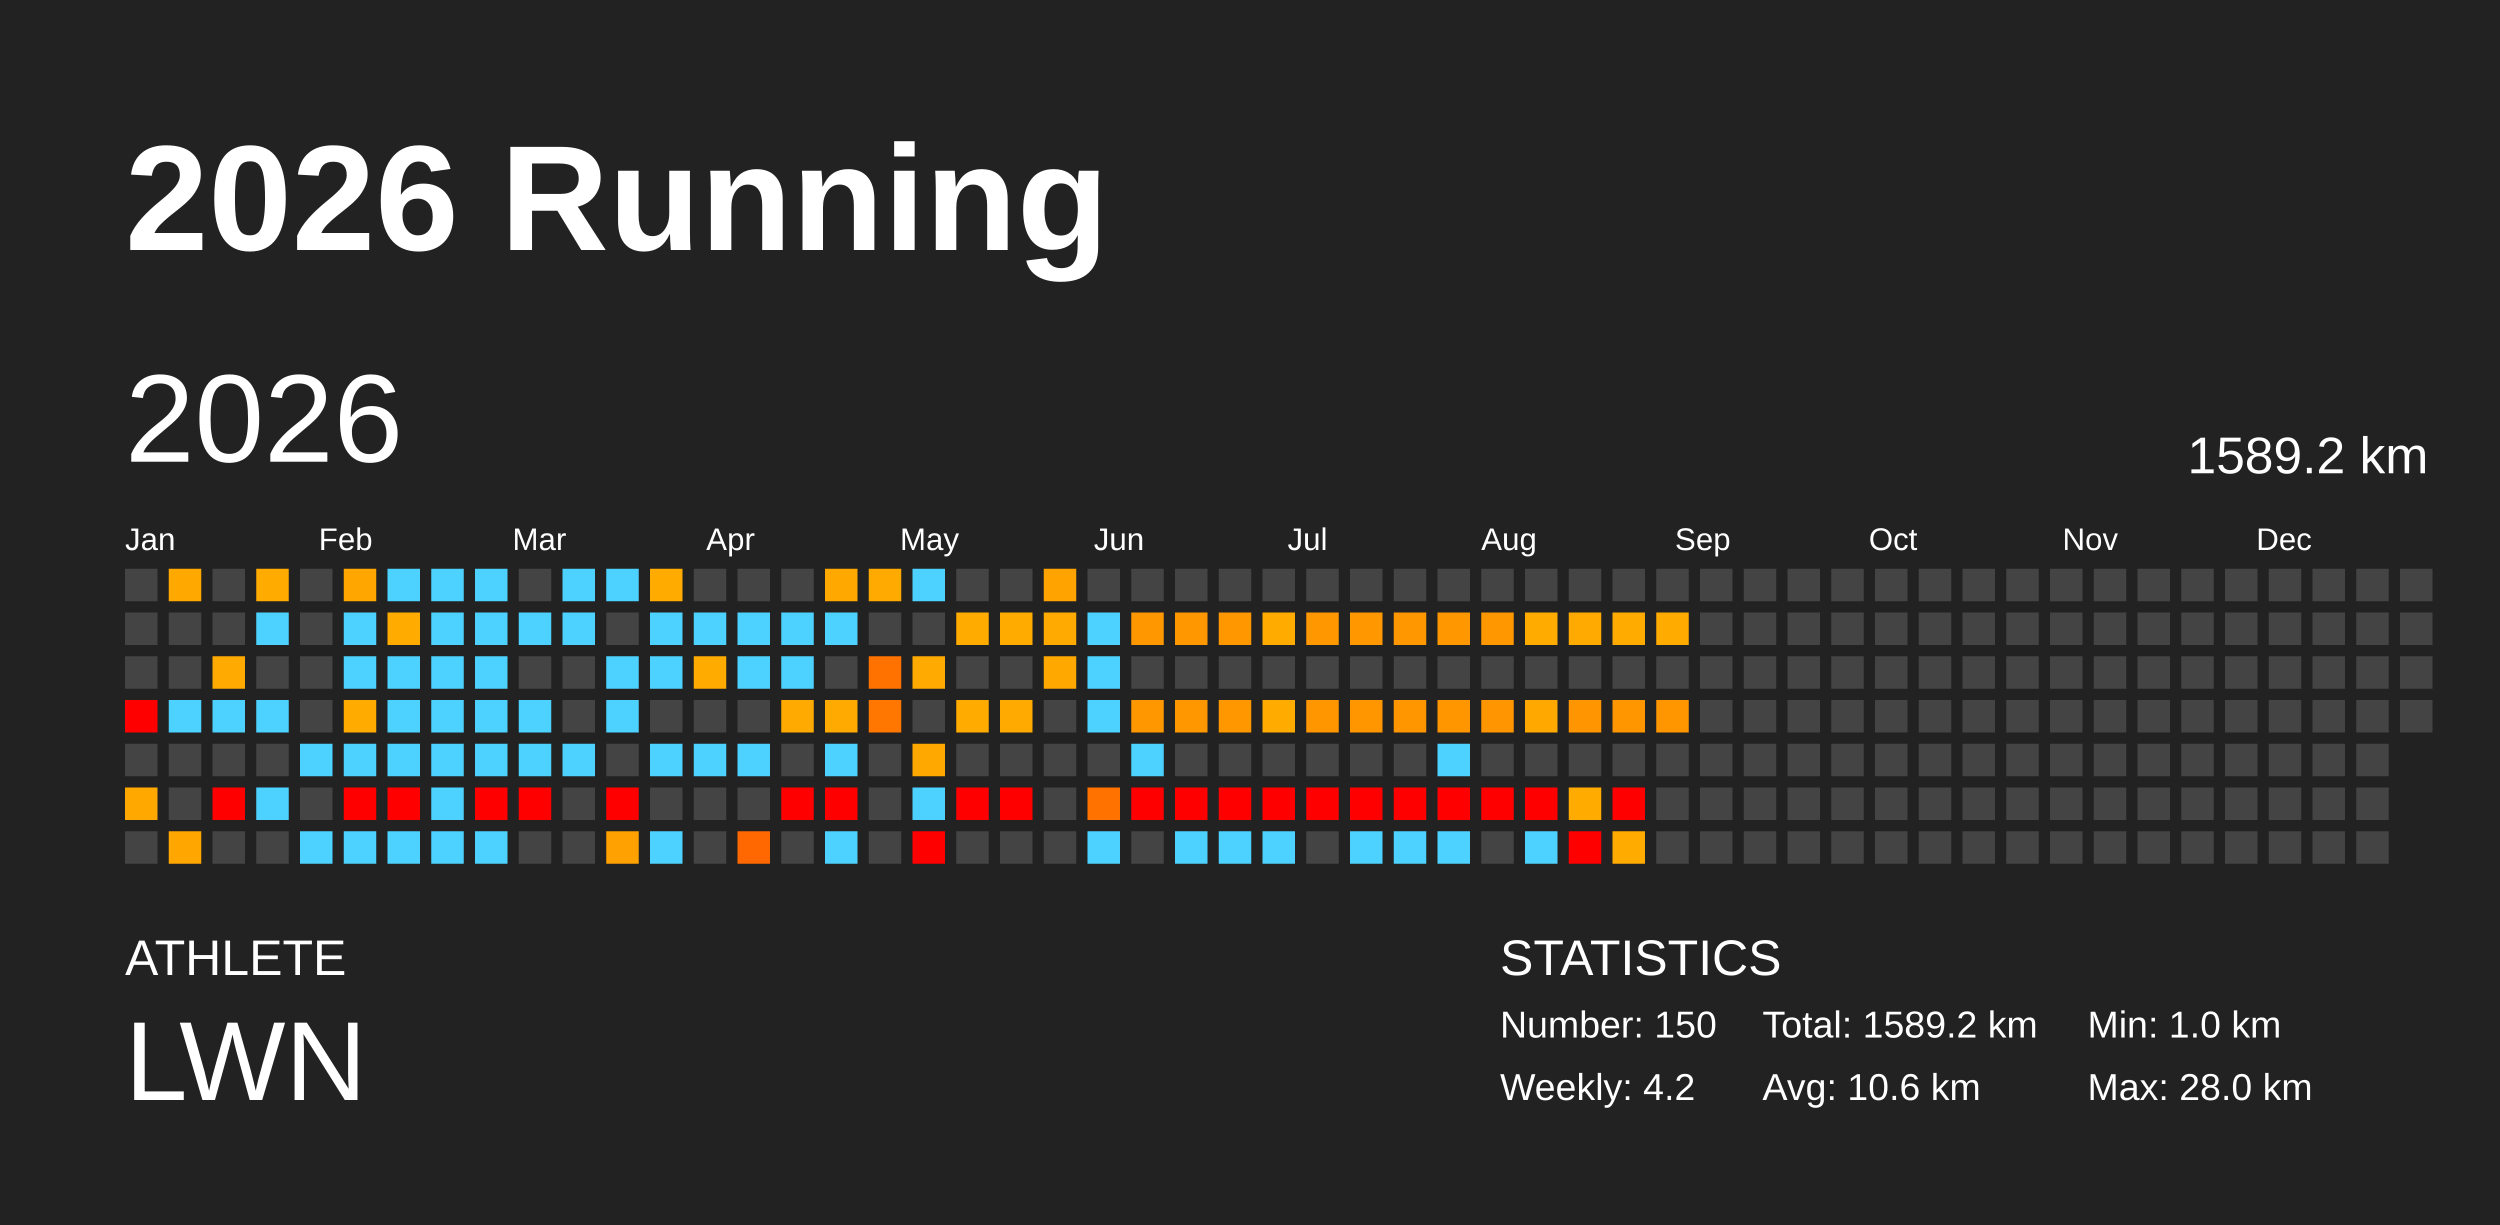
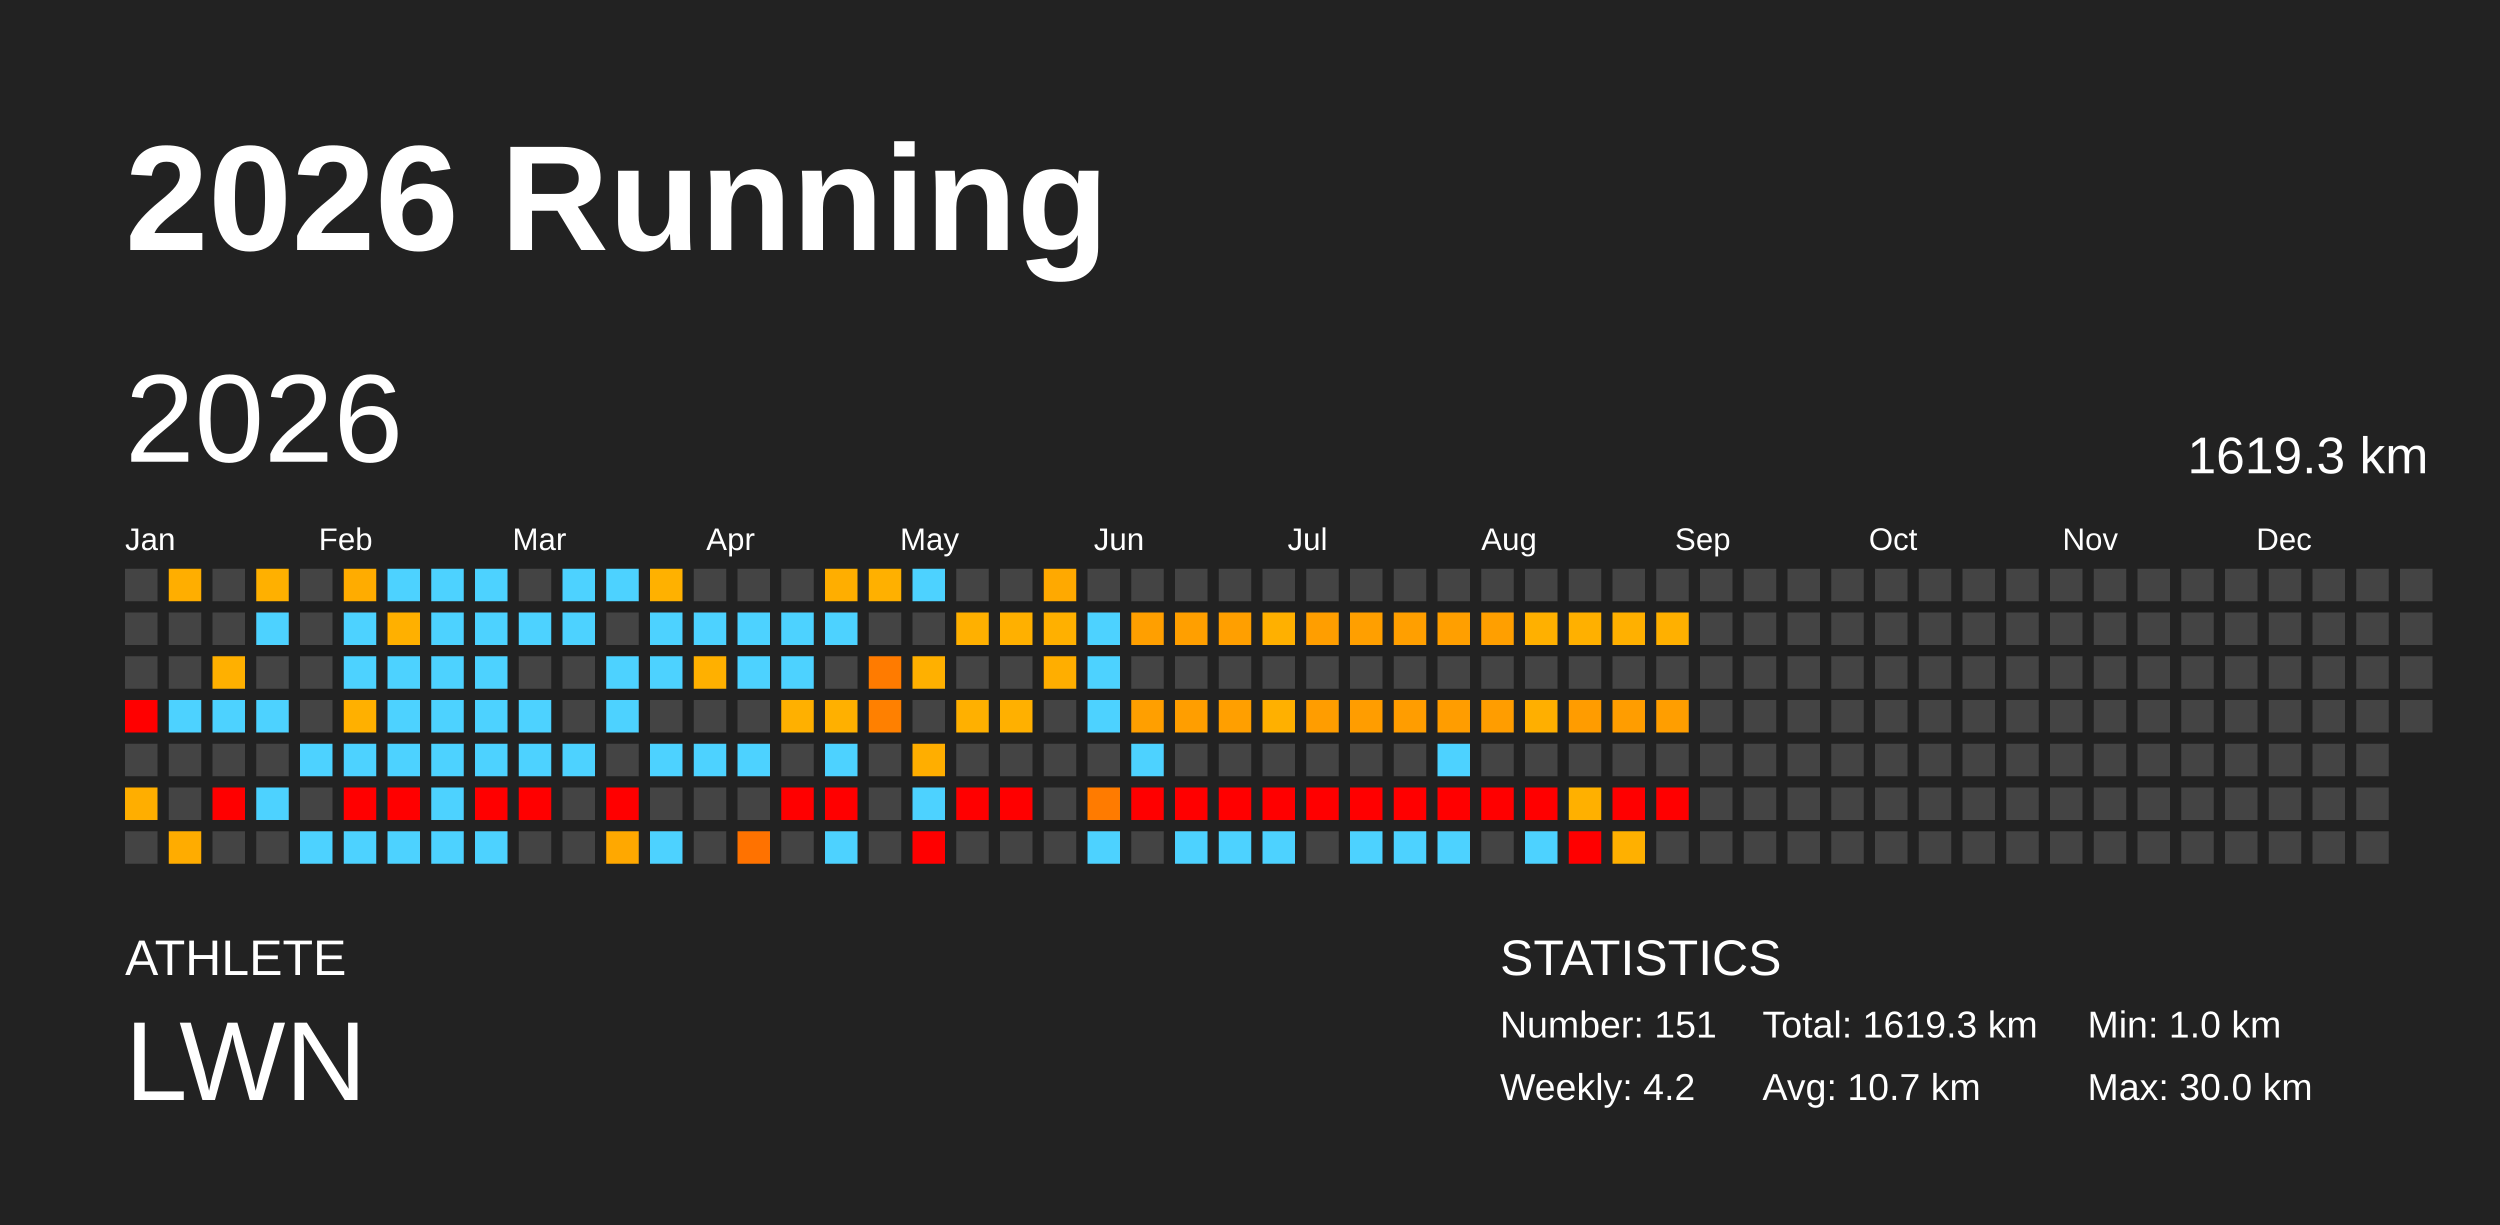
<svg xmlns="http://www.w3.org/2000/svg" baseProfile="full" height="98mm" version="1.1" viewBox="0,0,200,98" width="200mm">
  <defs />
  <rect fill="#222222" height="98" width="200" x="0" y="0" />
  <text fill="#FFFFFF" style="font-size:12px; font-family:Arial; font-weight:bold;" x="10" y="20">2026 Running</text>
  <text fill="#FFFFFF" style="font-size:4px; font-family:Arial" x="10" y="78">ATHLETE</text>
  <text fill="#FFFFFF" style="font-size:9px; font-family:Arial" x="10" y="88">LWN</text>
  <text fill="#FFFFFF" style="font-size:4px; font-family:Arial" x="120" y="78">STATISTICS</text>
-   <text fill="#FFFFFF" style="font-size:3px; font-family:Arial" x="120" y="83">Number: 150</text>
+   <text fill="#FFFFFF" style="font-size:3px; font-family:Arial" x="120" y="83">Number: 151</text>
  <text fill="#FFFFFF" style="font-size:3px; font-family:Arial" x="120" y="88">Weekly: 4.2</text>
-   <text fill="#FFFFFF" style="font-size:3px; font-family:Arial" x="141" y="83">Total: 1589.2 km</text>
-   <text fill="#FFFFFF" style="font-size:3px; font-family:Arial" x="141" y="88">Avg: 10.6 km</text>
+   <text fill="#FFFFFF" style="font-size:3px; font-family:Arial" x="141" y="83">Total: 1619.3 km</text>
+   <text fill="#FFFFFF" style="font-size:3px; font-family:Arial" x="141" y="88">Avg: 10.7 km</text>
  <text fill="#FFFFFF" style="font-size:3px; font-family:Arial" x="167" y="83">Min: 1.0 km</text>
-   <text fill="#FFFFFF" style="font-size:3px; font-family:Arial" x="167" y="88">Max: 28.0 km</text>
+   <text fill="#FFFFFF" style="font-size:3px; font-family:Arial" x="167" y="88">Max: 30.0 km</text>
  <text dominant-baseline="hanging" fill="#FFFFFF" style="font-size:10.0px; font-family:Arial;" x="10" y="30">2026</text>
-   <text dominant-baseline="hanging" fill="#FFFFFF" style="font-size:4.125px; font-family:Arial;" x="175" y="35">1589.2 km</text>
+   <text dominant-baseline="hanging" fill="#FFFFFF" style="font-size:4.125px; font-family:Arial;" x="175" y="35">1619.3 km</text>
  <text fill="#FFFFFF" style="font-size:2.5px; font-family:Arial" x="10.0" y="44">Jan</text>
  <text fill="#FFFFFF" style="font-size:2.5px; font-family:Arial" x="25.5" y="44">Feb</text>
  <text fill="#FFFFFF" style="font-size:2.5px; font-family:Arial" x="41.0" y="44">Mar</text>
  <text fill="#FFFFFF" style="font-size:2.5px; font-family:Arial" x="56.5" y="44">Apr</text>
  <text fill="#FFFFFF" style="font-size:2.5px; font-family:Arial" x="72.0" y="44">May</text>
  <text fill="#FFFFFF" style="font-size:2.5px; font-family:Arial" x="87.5" y="44">Jun</text>
  <text fill="#FFFFFF" style="font-size:2.5px; font-family:Arial" x="103.0" y="44">Jul</text>
  <text fill="#FFFFFF" style="font-size:2.5px; font-family:Arial" x="118.5" y="44">Aug</text>
  <text fill="#FFFFFF" style="font-size:2.5px; font-family:Arial" x="134.0" y="44">Sep</text>
  <text fill="#FFFFFF" style="font-size:2.5px; font-family:Arial" x="149.5" y="44">Oct</text>
  <text fill="#FFFFFF" style="font-size:2.5px; font-family:Arial" x="165.0" y="44">Nov</text>
  <text fill="#FFFFFF" style="font-size:2.5px; font-family:Arial" x="180.5" y="44">Dec</text>
  <rect fill="#444444" height="2.6" width="2.6" x="10.0" y="45.5" />
  <rect fill="#444444" height="2.6" width="2.6" x="10.0" y="49.0" />
  <rect fill="#444444" height="2.6" width="2.6" x="10.0" y="52.5" />
  <rect fill="red" height="2.6" width="2.6" x="10.0" y="56.0" />
  <rect fill="#444444" height="2.6" width="2.6" x="10.0" y="59.5" />
-   <rect fill="#ffa800" height="2.6" width="2.6" x="10.0" y="63.0" />
+   <rect fill="#ffae00" height="2.6" width="2.6" x="10.0" y="63.0" />
  <rect fill="#444444" height="2.6" width="2.6" x="10.0" y="66.5" />
-   <rect fill="#ffa800" height="2.6" width="2.6" x="13.5" y="45.5" />
+   <rect fill="#ffae00" height="2.6" width="2.6" x="13.5" y="45.5" />
  <rect fill="#444444" height="2.6" width="2.6" x="13.5" y="49.0" />
  <rect fill="#444444" height="2.6" width="2.6" x="13.5" y="52.5" />
  <rect fill="#4dd2ff" height="2.6" width="2.6" x="13.5" y="56.0" />
  <rect fill="#444444" height="2.6" width="2.6" x="13.5" y="59.5" />
  <rect fill="#444444" height="2.6" width="2.6" x="13.5" y="63.0" />
-   <rect fill="#ffa600" height="2.6" width="2.6" x="13.5" y="66.5" />
+   <rect fill="#ffac00" height="2.6" width="2.6" x="13.5" y="66.5" />
  <rect fill="#444444" height="2.6" width="2.6" x="17.0" y="45.5" />
  <rect fill="#444444" height="2.6" width="2.6" x="17.0" y="49.0" />
-   <rect fill="#ffaa00" height="2.6" width="2.6" x="17.0" y="52.5" />
+   <rect fill="#ffb000" height="2.6" width="2.6" x="17.0" y="52.5" />
  <rect fill="#4dd2ff" height="2.6" width="2.6" x="17.0" y="56.0" />
  <rect fill="#444444" height="2.6" width="2.6" x="17.0" y="59.5" />
  <rect fill="red" height="2.6" width="2.6" x="17.0" y="63.0" />
  <rect fill="#444444" height="2.6" width="2.6" x="17.0" y="66.5" />
-   <rect fill="#ffab00" height="2.6" width="2.6" x="20.5" y="45.5" />
+   <rect fill="#ffb000" height="2.6" width="2.6" x="20.5" y="45.5" />
  <rect fill="#4dd2ff" height="2.6" width="2.6" x="20.5" y="49.0" />
  <rect fill="#444444" height="2.6" width="2.6" x="20.5" y="52.5" />
  <rect fill="#4dd2ff" height="2.6" width="2.6" x="20.5" y="56.0" />
  <rect fill="#444444" height="2.6" width="2.6" x="20.5" y="59.5" />
  <rect fill="#4dd2ff" height="2.6" width="2.6" x="20.5" y="63.0" />
  <rect fill="#444444" height="2.6" width="2.6" x="20.5" y="66.5" />
  <rect fill="#444444" height="2.6" width="2.6" x="24.0" y="45.5" />
  <rect fill="#444444" height="2.6" width="2.6" x="24.0" y="49.0" />
  <rect fill="#444444" height="2.6" width="2.6" x="24.0" y="52.5" />
  <rect fill="#444444" height="2.6" width="2.6" x="24.0" y="56.0" />
  <rect fill="#4dd2ff" height="2.6" width="2.6" x="24.0" y="59.5" />
  <rect fill="#444444" height="2.6" width="2.6" x="24.0" y="63.0" />
  <rect fill="#4dd2ff" height="2.6" width="2.6" x="24.0" y="66.5" />
-   <rect fill="#ffa600" height="2.6" width="2.6" x="27.5" y="45.5" />
+   <rect fill="#ffac00" height="2.6" width="2.6" x="27.5" y="45.5" />
  <rect fill="#4dd2ff" height="2.6" width="2.6" x="27.5" y="49.0" />
  <rect fill="#4dd2ff" height="2.6" width="2.6" x="27.5" y="52.5" />
-   <rect fill="#ffab00" height="2.6" width="2.6" x="27.5" y="56.0" />
+   <rect fill="#ffb000" height="2.6" width="2.6" x="27.5" y="56.0" />
  <rect fill="#4dd2ff" height="2.6" width="2.6" x="27.5" y="59.5" />
  <rect fill="red" height="2.6" width="2.6" x="27.5" y="63.0" />
  <rect fill="#4dd2ff" height="2.6" width="2.6" x="27.5" y="66.5" />
  <rect fill="#4dd2ff" height="2.6" width="2.6" x="31.0" y="45.5" />
-   <rect fill="#ffab00" height="2.6" width="2.6" x="31.0" y="49.0" />
+   <rect fill="#ffb000" height="2.6" width="2.6" x="31.0" y="49.0" />
  <rect fill="#4dd2ff" height="2.6" width="2.6" x="31.0" y="52.5" />
  <rect fill="#4dd2ff" height="2.6" width="2.6" x="31.0" y="56.0" />
  <rect fill="#4dd2ff" height="2.6" width="2.6" x="31.0" y="59.5" />
  <rect fill="red" height="2.6" width="2.6" x="31.0" y="63.0" />
  <rect fill="#4dd2ff" height="2.6" width="2.6" x="31.0" y="66.5" />
  <rect fill="#4dd2ff" height="2.6" width="2.6" x="34.5" y="45.5" />
  <rect fill="#4dd2ff" height="2.6" width="2.6" x="34.5" y="49.0" />
  <rect fill="#4dd2ff" height="2.6" width="2.6" x="34.5" y="52.5" />
  <rect fill="#4dd2ff" height="2.6" width="2.6" x="34.5" y="56.0" />
  <rect fill="#4dd2ff" height="2.6" width="2.6" x="34.5" y="59.5" />
  <rect fill="#4dd2ff" height="2.6" width="2.6" x="34.5" y="63.0" />
  <rect fill="#4dd2ff" height="2.6" width="2.6" x="34.5" y="66.5" />
  <rect fill="#4dd2ff" height="2.6" width="2.6" x="38.0" y="45.5" />
  <rect fill="#4dd2ff" height="2.6" width="2.6" x="38.0" y="49.0" />
  <rect fill="#4dd2ff" height="2.6" width="2.6" x="38.0" y="52.5" />
  <rect fill="#4dd2ff" height="2.6" width="2.6" x="38.0" y="56.0" />
  <rect fill="#4dd2ff" height="2.6" width="2.6" x="38.0" y="59.5" />
  <rect fill="red" height="2.6" width="2.6" x="38.0" y="63.0" />
  <rect fill="#4dd2ff" height="2.6" width="2.6" x="38.0" y="66.5" />
  <rect fill="#444444" height="2.6" width="2.6" x="41.5" y="45.5" />
  <rect fill="#4dd2ff" height="2.6" width="2.6" x="41.5" y="49.0" />
  <rect fill="#444444" height="2.6" width="2.6" x="41.5" y="52.5" />
  <rect fill="#4dd2ff" height="2.6" width="2.6" x="41.5" y="56.0" />
  <rect fill="#4dd2ff" height="2.6" width="2.6" x="41.5" y="59.5" />
  <rect fill="red" height="2.6" width="2.6" x="41.5" y="63.0" />
  <rect fill="#444444" height="2.6" width="2.6" x="41.5" y="66.5" />
  <rect fill="#4dd2ff" height="2.6" width="2.6" x="45.0" y="45.5" />
  <rect fill="#4dd2ff" height="2.6" width="2.6" x="45.0" y="49.0" />
  <rect fill="#444444" height="2.6" width="2.6" x="45.0" y="52.5" />
  <rect fill="#444444" height="2.6" width="2.6" x="45.0" y="56.0" />
  <rect fill="#4dd2ff" height="2.6" width="2.6" x="45.0" y="59.5" />
  <rect fill="#444444" height="2.6" width="2.6" x="45.0" y="63.0" />
  <rect fill="#444444" height="2.6" width="2.6" x="45.0" y="66.5" />
  <rect fill="#4dd2ff" height="2.6" width="2.6" x="48.5" y="45.5" />
  <rect fill="#444444" height="2.6" width="2.6" x="48.5" y="49.0" />
  <rect fill="#4dd2ff" height="2.6" width="2.6" x="48.5" y="52.5" />
  <rect fill="#4dd2ff" height="2.6" width="2.6" x="48.5" y="56.0" />
  <rect fill="#444444" height="2.6" width="2.6" x="48.5" y="59.5" />
  <rect fill="red" height="2.6" width="2.6" x="48.5" y="63.0" />
-   <rect fill="#ffa100" height="2.6" width="2.6" x="48.5" y="66.5" />
-   <rect fill="#ffab00" height="2.6" width="2.6" x="52.0" y="45.5" />
+   <rect fill="#ffa800" height="2.6" width="2.6" x="48.5" y="66.5" />
+   <rect fill="#ffb100" height="2.6" width="2.6" x="52.0" y="45.5" />
  <rect fill="#4dd2ff" height="2.6" width="2.6" x="52.0" y="49.0" />
  <rect fill="#4dd2ff" height="2.6" width="2.6" x="52.0" y="52.5" />
  <rect fill="#444444" height="2.6" width="2.6" x="52.0" y="56.0" />
  <rect fill="#4dd2ff" height="2.6" width="2.6" x="52.0" y="59.5" />
  <rect fill="#444444" height="2.6" width="2.6" x="52.0" y="63.0" />
  <rect fill="#4dd2ff" height="2.6" width="2.6" x="52.0" y="66.5" />
  <rect fill="#444444" height="2.6" width="2.6" x="55.5" y="45.5" />
  <rect fill="#4dd2ff" height="2.6" width="2.6" x="55.5" y="49.0" />
-   <rect fill="#ffab00" height="2.6" width="2.6" x="55.5" y="52.5" />
+   <rect fill="#ffb000" height="2.6" width="2.6" x="55.5" y="52.5" />
  <rect fill="#444444" height="2.6" width="2.6" x="55.5" y="56.0" />
  <rect fill="#4dd2ff" height="2.6" width="2.6" x="55.5" y="59.5" />
  <rect fill="#444444" height="2.6" width="2.6" x="55.5" y="63.0" />
  <rect fill="#444444" height="2.6" width="2.6" x="55.5" y="66.5" />
  <rect fill="#444444" height="2.6" width="2.6" x="59.0" y="45.5" />
  <rect fill="#4dd2ff" height="2.6" width="2.6" x="59.0" y="49.0" />
  <rect fill="#4dd2ff" height="2.6" width="2.6" x="59.0" y="52.5" />
  <rect fill="#444444" height="2.6" width="2.6" x="59.0" y="56.0" />
  <rect fill="#4dd2ff" height="2.6" width="2.6" x="59.0" y="59.5" />
  <rect fill="#444444" height="2.6" width="2.6" x="59.0" y="63.0" />
-   <rect fill="#ff6800" height="2.6" width="2.6" x="59.0" y="66.5" />
+   <rect fill="#ff7200" height="2.6" width="2.6" x="59.0" y="66.5" />
  <rect fill="#444444" height="2.6" width="2.6" x="62.5" y="45.5" />
  <rect fill="#4dd2ff" height="2.6" width="2.6" x="62.5" y="49.0" />
  <rect fill="#4dd2ff" height="2.6" width="2.6" x="62.5" y="52.5" />
-   <rect fill="#ffaa00" height="2.6" width="2.6" x="62.5" y="56.0" />
+   <rect fill="#ffb000" height="2.6" width="2.6" x="62.5" y="56.0" />
  <rect fill="#444444" height="2.6" width="2.6" x="62.5" y="59.5" />
  <rect fill="red" height="2.6" width="2.6" x="62.5" y="63.0" />
  <rect fill="#444444" height="2.6" width="2.6" x="62.5" y="66.5" />
-   <rect fill="#ffa800" height="2.6" width="2.6" x="66.0" y="45.5" />
+   <rect fill="#ffae00" height="2.6" width="2.6" x="66.0" y="45.5" />
  <rect fill="#4dd2ff" height="2.6" width="2.6" x="66.0" y="49.0" />
  <rect fill="#444444" height="2.6" width="2.6" x="66.0" y="52.5" />
-   <rect fill="#ffaa00" height="2.6" width="2.6" x="66.0" y="56.0" />
+   <rect fill="#ffb000" height="2.6" width="2.6" x="66.0" y="56.0" />
  <rect fill="#4dd2ff" height="2.6" width="2.6" x="66.0" y="59.5" />
  <rect fill="red" height="2.6" width="2.6" x="66.0" y="63.0" />
  <rect fill="#4dd2ff" height="2.6" width="2.6" x="66.0" y="66.5" />
-   <rect fill="#ffaa00" height="2.6" width="2.6" x="69.5" y="45.5" />
+   <rect fill="#ffb000" height="2.6" width="2.6" x="69.5" y="45.5" />
  <rect fill="#444444" height="2.6" width="2.6" x="69.5" y="49.0" />
-   <rect fill="#ff7200" height="2.6" width="2.6" x="69.5" y="52.5" />
-   <rect fill="#ff7700" height="2.6" width="2.6" x="69.5" y="56.0" />
+   <rect fill="#ff7b00" height="2.6" width="2.6" x="69.5" y="52.5" />
+   <rect fill="#ff8000" height="2.6" width="2.6" x="69.5" y="56.0" />
  <rect fill="#444444" height="2.6" width="2.6" x="69.5" y="59.5" />
  <rect fill="#444444" height="2.6" width="2.6" x="69.5" y="63.0" />
  <rect fill="#444444" height="2.6" width="2.6" x="69.5" y="66.5" />
  <rect fill="#4dd2ff" height="2.6" width="2.6" x="73.0" y="45.5" />
  <rect fill="#444444" height="2.6" width="2.6" x="73.0" y="49.0" />
-   <rect fill="#ffaa00" height="2.6" width="2.6" x="73.0" y="52.5" />
+   <rect fill="#ffb000" height="2.6" width="2.6" x="73.0" y="52.5" />
  <rect fill="#444444" height="2.6" width="2.6" x="73.0" y="56.0" />
-   <rect fill="#ffa800" height="2.6" width="2.6" x="73.0" y="59.5" />
+   <rect fill="#ffae00" height="2.6" width="2.6" x="73.0" y="59.5" />
  <rect fill="#4dd2ff" height="2.6" width="2.6" x="73.0" y="63.0" />
  <rect fill="red" height="2.6" width="2.6" x="73.0" y="66.5" />
  <rect fill="#444444" height="2.6" width="2.6" x="76.5" y="45.5" />
-   <rect fill="#ffab00" height="2.6" width="2.6" x="76.5" y="49.0" />
+   <rect fill="#ffb000" height="2.6" width="2.6" x="76.5" y="49.0" />
  <rect fill="#444444" height="2.6" width="2.6" x="76.5" y="52.5" />
-   <rect fill="#ffab00" height="2.6" width="2.6" x="76.5" y="56.0" />
+   <rect fill="#ffb000" height="2.6" width="2.6" x="76.5" y="56.0" />
  <rect fill="#444444" height="2.6" width="2.6" x="76.5" y="59.5" />
  <rect fill="red" height="2.6" width="2.6" x="76.5" y="63.0" />
  <rect fill="#444444" height="2.6" width="2.6" x="76.5" y="66.5" />
  <rect fill="#444444" height="2.6" width="2.6" x="80.0" y="45.5" />
-   <rect fill="#ffab00" height="2.6" width="2.6" x="80.0" y="49.0" />
+   <rect fill="#ffb000" height="2.6" width="2.6" x="80.0" y="49.0" />
  <rect fill="#444444" height="2.6" width="2.6" x="80.0" y="52.5" />
-   <rect fill="#ffaa00" height="2.6" width="2.6" x="80.0" y="56.0" />
+   <rect fill="#ffb000" height="2.6" width="2.6" x="80.0" y="56.0" />
  <rect fill="#444444" height="2.6" width="2.6" x="80.0" y="59.5" />
  <rect fill="red" height="2.6" width="2.6" x="80.0" y="63.0" />
  <rect fill="#444444" height="2.6" width="2.6" x="80.0" y="66.5" />
-   <rect fill="#ffa300" height="2.6" width="2.6" x="83.5" y="45.5" />
-   <rect fill="#ffaa00" height="2.6" width="2.6" x="83.5" y="49.0" />
-   <rect fill="#ffa800" height="2.6" width="2.6" x="83.5" y="52.5" />
+   <rect fill="#ffa900" height="2.6" width="2.6" x="83.5" y="45.5" />
+   <rect fill="#ffb000" height="2.6" width="2.6" x="83.5" y="49.0" />
+   <rect fill="#ffae00" height="2.6" width="2.6" x="83.5" y="52.5" />
  <rect fill="#444444" height="2.6" width="2.6" x="83.5" y="56.0" />
  <rect fill="#444444" height="2.6" width="2.6" x="83.5" y="59.5" />
  <rect fill="#444444" height="2.6" width="2.6" x="83.5" y="63.0" />
  <rect fill="#444444" height="2.6" width="2.6" x="83.5" y="66.5" />
  <rect fill="#444444" height="2.6" width="2.6" x="87.0" y="45.5" />
  <rect fill="#4dd2ff" height="2.6" width="2.6" x="87.0" y="49.0" />
  <rect fill="#4dd2ff" height="2.6" width="2.6" x="87.0" y="52.5" />
  <rect fill="#4dd2ff" height="2.6" width="2.6" x="87.0" y="56.0" />
  <rect fill="#444444" height="2.6" width="2.6" x="87.0" y="59.5" />
-   <rect fill="#ff7200" height="2.6" width="2.6" x="87.0" y="63.0" />
+   <rect fill="#ff7b00" height="2.6" width="2.6" x="87.0" y="63.0" />
  <rect fill="#4dd2ff" height="2.6" width="2.6" x="87.0" y="66.5" />
  <rect fill="#444444" height="2.6" width="2.6" x="90.5" y="45.5" />
-   <rect fill="#ff9700" height="2.6" width="2.6" x="90.5" y="49.0" />
+   <rect fill="#ff9f00" height="2.6" width="2.6" x="90.5" y="49.0" />
  <rect fill="#444444" height="2.6" width="2.6" x="90.5" y="52.5" />
-   <rect fill="#ff9800" height="2.6" width="2.6" x="90.5" y="56.0" />
+   <rect fill="#ff9f00" height="2.6" width="2.6" x="90.5" y="56.0" />
  <rect fill="#4dd2ff" height="2.6" width="2.6" x="90.5" y="59.5" />
  <rect fill="red" height="2.6" width="2.6" x="90.5" y="63.0" />
  <rect fill="#444444" height="2.6" width="2.6" x="90.5" y="66.5" />
  <rect fill="#444444" height="2.6" width="2.6" x="94.0" y="45.5" />
-   <rect fill="#ff9800" height="2.6" width="2.6" x="94.0" y="49.0" />
+   <rect fill="#ff9f00" height="2.6" width="2.6" x="94.0" y="49.0" />
  <rect fill="#444444" height="2.6" width="2.6" x="94.0" y="52.5" />
-   <rect fill="#ff9700" height="2.6" width="2.6" x="94.0" y="56.0" />
+   <rect fill="#ff9e00" height="2.6" width="2.6" x="94.0" y="56.0" />
  <rect fill="#444444" height="2.6" width="2.6" x="94.0" y="59.5" />
  <rect fill="red" height="2.6" width="2.6" x="94.0" y="63.0" />
  <rect fill="#4dd2ff" height="2.6" width="2.6" x="94.0" y="66.5" />
  <rect fill="#444444" height="2.6" width="2.6" x="97.5" y="45.5" />
-   <rect fill="#ff9800" height="2.6" width="2.6" x="97.5" y="49.0" />
+   <rect fill="#ff9f00" height="2.6" width="2.6" x="97.5" y="49.0" />
  <rect fill="#444444" height="2.6" width="2.6" x="97.5" y="52.5" />
-   <rect fill="#ff9800" height="2.6" width="2.6" x="97.5" y="56.0" />
+   <rect fill="#ff9f00" height="2.6" width="2.6" x="97.5" y="56.0" />
  <rect fill="#444444" height="2.6" width="2.6" x="97.5" y="59.5" />
  <rect fill="red" height="2.6" width="2.6" x="97.5" y="63.0" />
  <rect fill="#4dd2ff" height="2.6" width="2.6" x="97.5" y="66.5" />
  <rect fill="#444444" height="2.6" width="2.6" x="101.0" y="45.5" />
-   <rect fill="#ffab00" height="2.6" width="2.6" x="101.0" y="49.0" />
+   <rect fill="#ffb000" height="2.6" width="2.6" x="101.0" y="49.0" />
  <rect fill="#444444" height="2.6" width="2.6" x="101.0" y="52.5" />
-   <rect fill="#ffab00" height="2.6" width="2.6" x="101.0" y="56.0" />
+   <rect fill="#ffb000" height="2.6" width="2.6" x="101.0" y="56.0" />
  <rect fill="#444444" height="2.6" width="2.6" x="101.0" y="59.5" />
  <rect fill="red" height="2.6" width="2.6" x="101.0" y="63.0" />
  <rect fill="#4dd2ff" height="2.6" width="2.6" x="101.0" y="66.5" />
  <rect fill="#444444" height="2.6" width="2.6" x="104.5" y="45.5" />
-   <rect fill="#ff9700" height="2.6" width="2.6" x="104.5" y="49.0" />
+   <rect fill="#ff9e00" height="2.6" width="2.6" x="104.5" y="49.0" />
  <rect fill="#444444" height="2.6" width="2.6" x="104.5" y="52.5" />
-   <rect fill="#ff9600" height="2.6" width="2.6" x="104.5" y="56.0" />
+   <rect fill="#ff9d00" height="2.6" width="2.6" x="104.5" y="56.0" />
  <rect fill="#444444" height="2.6" width="2.6" x="104.5" y="59.5" />
  <rect fill="red" height="2.6" width="2.6" x="104.5" y="63.0" />
  <rect fill="#444444" height="2.6" width="2.6" x="104.5" y="66.5" />
  <rect fill="#444444" height="2.6" width="2.6" x="108.0" y="45.5" />
-   <rect fill="#ff9800" height="2.6" width="2.6" x="108.0" y="49.0" />
+   <rect fill="#ff9f00" height="2.6" width="2.6" x="108.0" y="49.0" />
  <rect fill="#444444" height="2.6" width="2.6" x="108.0" y="52.5" />
-   <rect fill="#ff9600" height="2.6" width="2.6" x="108.0" y="56.0" />
+   <rect fill="#ff9d00" height="2.6" width="2.6" x="108.0" y="56.0" />
  <rect fill="#444444" height="2.6" width="2.6" x="108.0" y="59.5" />
  <rect fill="red" height="2.6" width="2.6" x="108.0" y="63.0" />
  <rect fill="#4dd2ff" height="2.6" width="2.6" x="108.0" y="66.5" />
  <rect fill="#444444" height="2.6" width="2.6" x="111.5" y="45.5" />
-   <rect fill="#ff9800" height="2.6" width="2.6" x="111.5" y="49.0" />
+   <rect fill="#ff9f00" height="2.6" width="2.6" x="111.5" y="49.0" />
  <rect fill="#444444" height="2.6" width="2.6" x="111.5" y="52.5" />
-   <rect fill="#ff9600" height="2.6" width="2.6" x="111.5" y="56.0" />
+   <rect fill="#ff9d00" height="2.6" width="2.6" x="111.5" y="56.0" />
  <rect fill="#444444" height="2.6" width="2.6" x="111.5" y="59.5" />
  <rect fill="red" height="2.6" width="2.6" x="111.5" y="63.0" />
  <rect fill="#4dd2ff" height="2.6" width="2.6" x="111.5" y="66.5" />
  <rect fill="#444444" height="2.6" width="2.6" x="115.0" y="45.5" />
-   <rect fill="#ff9800" height="2.6" width="2.6" x="115.0" y="49.0" />
+   <rect fill="#ff9f00" height="2.6" width="2.6" x="115.0" y="49.0" />
  <rect fill="#444444" height="2.6" width="2.6" x="115.0" y="52.5" />
-   <rect fill="#ff9600" height="2.6" width="2.6" x="115.0" y="56.0" />
+   <rect fill="#ff9d00" height="2.6" width="2.6" x="115.0" y="56.0" />
  <rect fill="#4dd2ff" height="2.6" width="2.6" x="115.0" y="59.5" />
  <rect fill="red" height="2.6" width="2.6" x="115.0" y="63.0" />
  <rect fill="#4dd2ff" height="2.6" width="2.6" x="115.0" y="66.5" />
  <rect fill="#444444" height="2.6" width="2.6" x="118.5" y="45.5" />
-   <rect fill="#ff9800" height="2.6" width="2.6" x="118.5" y="49.0" />
+   <rect fill="#ff9f00" height="2.6" width="2.6" x="118.5" y="49.0" />
  <rect fill="#444444" height="2.6" width="2.6" x="118.5" y="52.5" />
-   <rect fill="#ff9500" height="2.6" width="2.6" x="118.5" y="56.0" />
+   <rect fill="#ff9d00" height="2.6" width="2.6" x="118.5" y="56.0" />
  <rect fill="#444444" height="2.6" width="2.6" x="118.5" y="59.5" />
  <rect fill="red" height="2.6" width="2.6" x="118.5" y="63.0" />
  <rect fill="#444444" height="2.6" width="2.6" x="118.5" y="66.5" />
  <rect fill="#444444" height="2.6" width="2.6" x="122.0" y="45.5" />
-   <rect fill="#ffab00" height="2.6" width="2.6" x="122.0" y="49.0" />
+   <rect fill="#ffb000" height="2.6" width="2.6" x="122.0" y="49.0" />
  <rect fill="#444444" height="2.6" width="2.6" x="122.0" y="52.5" />
-   <rect fill="#ffa900" height="2.6" width="2.6" x="122.0" y="56.0" />
+   <rect fill="#ffaf00" height="2.6" width="2.6" x="122.0" y="56.0" />
  <rect fill="#444444" height="2.6" width="2.6" x="122.0" y="59.5" />
  <rect fill="red" height="2.6" width="2.6" x="122.0" y="63.0" />
  <rect fill="#4dd2ff" height="2.6" width="2.6" x="122.0" y="66.5" />
  <rect fill="#444444" height="2.6" width="2.6" x="125.5" y="45.5" />
-   <rect fill="#ffaa00" height="2.6" width="2.6" x="125.5" y="49.0" />
+   <rect fill="#ffb000" height="2.6" width="2.6" x="125.5" y="49.0" />
  <rect fill="#444444" height="2.6" width="2.6" x="125.5" y="52.5" />
-   <rect fill="#ff9500" height="2.6" width="2.6" x="125.5" y="56.0" />
+   <rect fill="#ff9c00" height="2.6" width="2.6" x="125.5" y="56.0" />
  <rect fill="#444444" height="2.6" width="2.6" x="125.5" y="59.5" />
-   <rect fill="#ffab00" height="2.6" width="2.6" x="125.5" y="63.0" />
+   <rect fill="#ffb000" height="2.6" width="2.6" x="125.5" y="63.0" />
  <rect fill="red" height="2.6" width="2.6" x="125.5" y="66.5" />
  <rect fill="#444444" height="2.6" width="2.6" x="129.0" y="45.5" />
-   <rect fill="#ffab00" height="2.6" width="2.6" x="129.0" y="49.0" />
+   <rect fill="#ffb000" height="2.6" width="2.6" x="129.0" y="49.0" />
  <rect fill="#444444" height="2.6" width="2.6" x="129.0" y="52.5" />
-   <rect fill="#ff9600" height="2.6" width="2.6" x="129.0" y="56.0" />
+   <rect fill="#ff9d00" height="2.6" width="2.6" x="129.0" y="56.0" />
  <rect fill="#444444" height="2.6" width="2.6" x="129.0" y="59.5" />
  <rect fill="red" height="2.6" width="2.6" x="129.0" y="63.0" />
-   <rect fill="#ffab00" height="2.6" width="2.6" x="129.0" y="66.5" />
+   <rect fill="#ffb000" height="2.6" width="2.6" x="129.0" y="66.5" />
  <rect fill="#444444" height="2.6" width="2.6" x="132.5" y="45.5" />
-   <rect fill="#ffab00" height="2.6" width="2.6" x="132.5" y="49.0" />
+   <rect fill="#ffb000" height="2.6" width="2.6" x="132.5" y="49.0" />
  <rect fill="#444444" height="2.6" width="2.6" x="132.5" y="52.5" />
-   <rect fill="#ff9600" height="2.6" width="2.6" x="132.5" y="56.0" />
+   <rect fill="#ff9e00" height="2.6" width="2.6" x="132.5" y="56.0" />
  <rect fill="#444444" height="2.6" width="2.6" x="132.5" y="59.5" />
-   <rect fill="#444444" height="2.6" width="2.6" x="132.5" y="63.0" />
+   <rect fill="red" height="2.6" width="2.6" x="132.5" y="63.0" />
  <rect fill="#444444" height="2.6" width="2.6" x="132.5" y="66.5" />
  <rect fill="#444444" height="2.6" width="2.6" x="136.0" y="45.5" />
  <rect fill="#444444" height="2.6" width="2.6" x="136.0" y="49.0" />
  <rect fill="#444444" height="2.6" width="2.6" x="136.0" y="52.5" />
  <rect fill="#444444" height="2.6" width="2.6" x="136.0" y="56.0" />
  <rect fill="#444444" height="2.6" width="2.6" x="136.0" y="59.5" />
  <rect fill="#444444" height="2.6" width="2.6" x="136.0" y="63.0" />
  <rect fill="#444444" height="2.6" width="2.6" x="136.0" y="66.5" />
  <rect fill="#444444" height="2.6" width="2.6" x="139.5" y="45.5" />
  <rect fill="#444444" height="2.6" width="2.6" x="139.5" y="49.0" />
  <rect fill="#444444" height="2.6" width="2.6" x="139.5" y="52.5" />
  <rect fill="#444444" height="2.6" width="2.6" x="139.5" y="56.0" />
  <rect fill="#444444" height="2.6" width="2.6" x="139.5" y="59.5" />
  <rect fill="#444444" height="2.6" width="2.6" x="139.5" y="63.0" />
  <rect fill="#444444" height="2.6" width="2.6" x="139.5" y="66.5" />
  <rect fill="#444444" height="2.6" width="2.6" x="143.0" y="45.5" />
  <rect fill="#444444" height="2.6" width="2.6" x="143.0" y="49.0" />
  <rect fill="#444444" height="2.6" width="2.6" x="143.0" y="52.5" />
  <rect fill="#444444" height="2.6" width="2.6" x="143.0" y="56.0" />
  <rect fill="#444444" height="2.6" width="2.6" x="143.0" y="59.5" />
  <rect fill="#444444" height="2.6" width="2.6" x="143.0" y="63.0" />
  <rect fill="#444444" height="2.6" width="2.6" x="143.0" y="66.5" />
  <rect fill="#444444" height="2.6" width="2.6" x="146.5" y="45.5" />
  <rect fill="#444444" height="2.6" width="2.6" x="146.5" y="49.0" />
  <rect fill="#444444" height="2.6" width="2.6" x="146.5" y="52.5" />
  <rect fill="#444444" height="2.6" width="2.6" x="146.5" y="56.0" />
  <rect fill="#444444" height="2.6" width="2.6" x="146.5" y="59.5" />
  <rect fill="#444444" height="2.6" width="2.6" x="146.5" y="63.0" />
  <rect fill="#444444" height="2.6" width="2.6" x="146.5" y="66.5" />
  <rect fill="#444444" height="2.6" width="2.6" x="150.0" y="45.5" />
  <rect fill="#444444" height="2.6" width="2.6" x="150.0" y="49.0" />
  <rect fill="#444444" height="2.6" width="2.6" x="150.0" y="52.5" />
  <rect fill="#444444" height="2.6" width="2.6" x="150.0" y="56.0" />
  <rect fill="#444444" height="2.6" width="2.6" x="150.0" y="59.5" />
  <rect fill="#444444" height="2.6" width="2.6" x="150.0" y="63.0" />
  <rect fill="#444444" height="2.6" width="2.6" x="150.0" y="66.5" />
  <rect fill="#444444" height="2.6" width="2.6" x="153.5" y="45.5" />
  <rect fill="#444444" height="2.6" width="2.6" x="153.5" y="49.0" />
  <rect fill="#444444" height="2.6" width="2.6" x="153.5" y="52.5" />
  <rect fill="#444444" height="2.6" width="2.6" x="153.5" y="56.0" />
  <rect fill="#444444" height="2.6" width="2.6" x="153.5" y="59.5" />
  <rect fill="#444444" height="2.6" width="2.6" x="153.5" y="63.0" />
  <rect fill="#444444" height="2.6" width="2.6" x="153.5" y="66.5" />
  <rect fill="#444444" height="2.6" width="2.6" x="157.0" y="45.5" />
  <rect fill="#444444" height="2.6" width="2.6" x="157.0" y="49.0" />
  <rect fill="#444444" height="2.6" width="2.6" x="157.0" y="52.5" />
  <rect fill="#444444" height="2.6" width="2.6" x="157.0" y="56.0" />
  <rect fill="#444444" height="2.6" width="2.6" x="157.0" y="59.5" />
  <rect fill="#444444" height="2.6" width="2.6" x="157.0" y="63.0" />
  <rect fill="#444444" height="2.6" width="2.6" x="157.0" y="66.5" />
  <rect fill="#444444" height="2.6" width="2.6" x="160.5" y="45.5" />
  <rect fill="#444444" height="2.6" width="2.6" x="160.5" y="49.0" />
  <rect fill="#444444" height="2.6" width="2.6" x="160.5" y="52.5" />
  <rect fill="#444444" height="2.6" width="2.6" x="160.5" y="56.0" />
  <rect fill="#444444" height="2.6" width="2.6" x="160.5" y="59.5" />
  <rect fill="#444444" height="2.6" width="2.6" x="160.5" y="63.0" />
  <rect fill="#444444" height="2.6" width="2.6" x="160.5" y="66.5" />
  <rect fill="#444444" height="2.6" width="2.6" x="164.0" y="45.5" />
  <rect fill="#444444" height="2.6" width="2.6" x="164.0" y="49.0" />
  <rect fill="#444444" height="2.6" width="2.6" x="164.0" y="52.5" />
  <rect fill="#444444" height="2.6" width="2.6" x="164.0" y="56.0" />
  <rect fill="#444444" height="2.6" width="2.6" x="164.0" y="59.5" />
  <rect fill="#444444" height="2.6" width="2.6" x="164.0" y="63.0" />
  <rect fill="#444444" height="2.6" width="2.6" x="164.0" y="66.5" />
  <rect fill="#444444" height="2.6" width="2.6" x="167.5" y="45.5" />
  <rect fill="#444444" height="2.6" width="2.6" x="167.5" y="49.0" />
  <rect fill="#444444" height="2.6" width="2.6" x="167.5" y="52.5" />
  <rect fill="#444444" height="2.6" width="2.6" x="167.5" y="56.0" />
  <rect fill="#444444" height="2.6" width="2.6" x="167.5" y="59.5" />
  <rect fill="#444444" height="2.6" width="2.6" x="167.5" y="63.0" />
  <rect fill="#444444" height="2.6" width="2.6" x="167.5" y="66.5" />
  <rect fill="#444444" height="2.6" width="2.6" x="171.0" y="45.5" />
  <rect fill="#444444" height="2.6" width="2.6" x="171.0" y="49.0" />
  <rect fill="#444444" height="2.6" width="2.6" x="171.0" y="52.5" />
  <rect fill="#444444" height="2.6" width="2.6" x="171.0" y="56.0" />
  <rect fill="#444444" height="2.6" width="2.6" x="171.0" y="59.5" />
  <rect fill="#444444" height="2.6" width="2.6" x="171.0" y="63.0" />
  <rect fill="#444444" height="2.6" width="2.6" x="171.0" y="66.5" />
  <rect fill="#444444" height="2.6" width="2.6" x="174.5" y="45.5" />
  <rect fill="#444444" height="2.6" width="2.6" x="174.5" y="49.0" />
  <rect fill="#444444" height="2.6" width="2.6" x="174.5" y="52.5" />
  <rect fill="#444444" height="2.6" width="2.6" x="174.5" y="56.0" />
  <rect fill="#444444" height="2.6" width="2.6" x="174.5" y="59.5" />
  <rect fill="#444444" height="2.6" width="2.6" x="174.5" y="63.0" />
  <rect fill="#444444" height="2.6" width="2.6" x="174.5" y="66.5" />
  <rect fill="#444444" height="2.6" width="2.6" x="178.0" y="45.5" />
  <rect fill="#444444" height="2.6" width="2.6" x="178.0" y="49.0" />
  <rect fill="#444444" height="2.6" width="2.6" x="178.0" y="52.5" />
  <rect fill="#444444" height="2.6" width="2.6" x="178.0" y="56.0" />
  <rect fill="#444444" height="2.6" width="2.6" x="178.0" y="59.5" />
  <rect fill="#444444" height="2.6" width="2.6" x="178.0" y="63.0" />
  <rect fill="#444444" height="2.6" width="2.6" x="178.0" y="66.5" />
  <rect fill="#444444" height="2.6" width="2.6" x="181.5" y="45.5" />
  <rect fill="#444444" height="2.6" width="2.6" x="181.5" y="49.0" />
  <rect fill="#444444" height="2.6" width="2.6" x="181.5" y="52.5" />
  <rect fill="#444444" height="2.6" width="2.6" x="181.5" y="56.0" />
  <rect fill="#444444" height="2.6" width="2.6" x="181.5" y="59.5" />
  <rect fill="#444444" height="2.6" width="2.6" x="181.5" y="63.0" />
  <rect fill="#444444" height="2.6" width="2.6" x="181.5" y="66.5" />
  <rect fill="#444444" height="2.6" width="2.6" x="185.0" y="45.5" />
  <rect fill="#444444" height="2.6" width="2.6" x="185.0" y="49.0" />
  <rect fill="#444444" height="2.6" width="2.6" x="185.0" y="52.5" />
  <rect fill="#444444" height="2.6" width="2.6" x="185.0" y="56.0" />
  <rect fill="#444444" height="2.6" width="2.6" x="185.0" y="59.5" />
  <rect fill="#444444" height="2.6" width="2.6" x="185.0" y="63.0" />
  <rect fill="#444444" height="2.6" width="2.6" x="185.0" y="66.5" />
  <rect fill="#444444" height="2.6" width="2.6" x="188.5" y="45.5" />
  <rect fill="#444444" height="2.6" width="2.6" x="188.5" y="49.0" />
  <rect fill="#444444" height="2.6" width="2.6" x="188.5" y="52.5" />
  <rect fill="#444444" height="2.6" width="2.6" x="188.5" y="56.0" />
  <rect fill="#444444" height="2.6" width="2.6" x="188.5" y="59.5" />
  <rect fill="#444444" height="2.6" width="2.6" x="188.5" y="63.0" />
  <rect fill="#444444" height="2.6" width="2.6" x="188.5" y="66.5" />
  <rect fill="#444444" height="2.6" width="2.6" x="192.0" y="45.5" />
  <rect fill="#444444" height="2.6" width="2.6" x="192.0" y="49.0" />
  <rect fill="#444444" height="2.6" width="2.6" x="192.0" y="52.5" />
  <rect fill="#444444" height="2.6" width="2.6" x="192.0" y="56.0" />
</svg>
